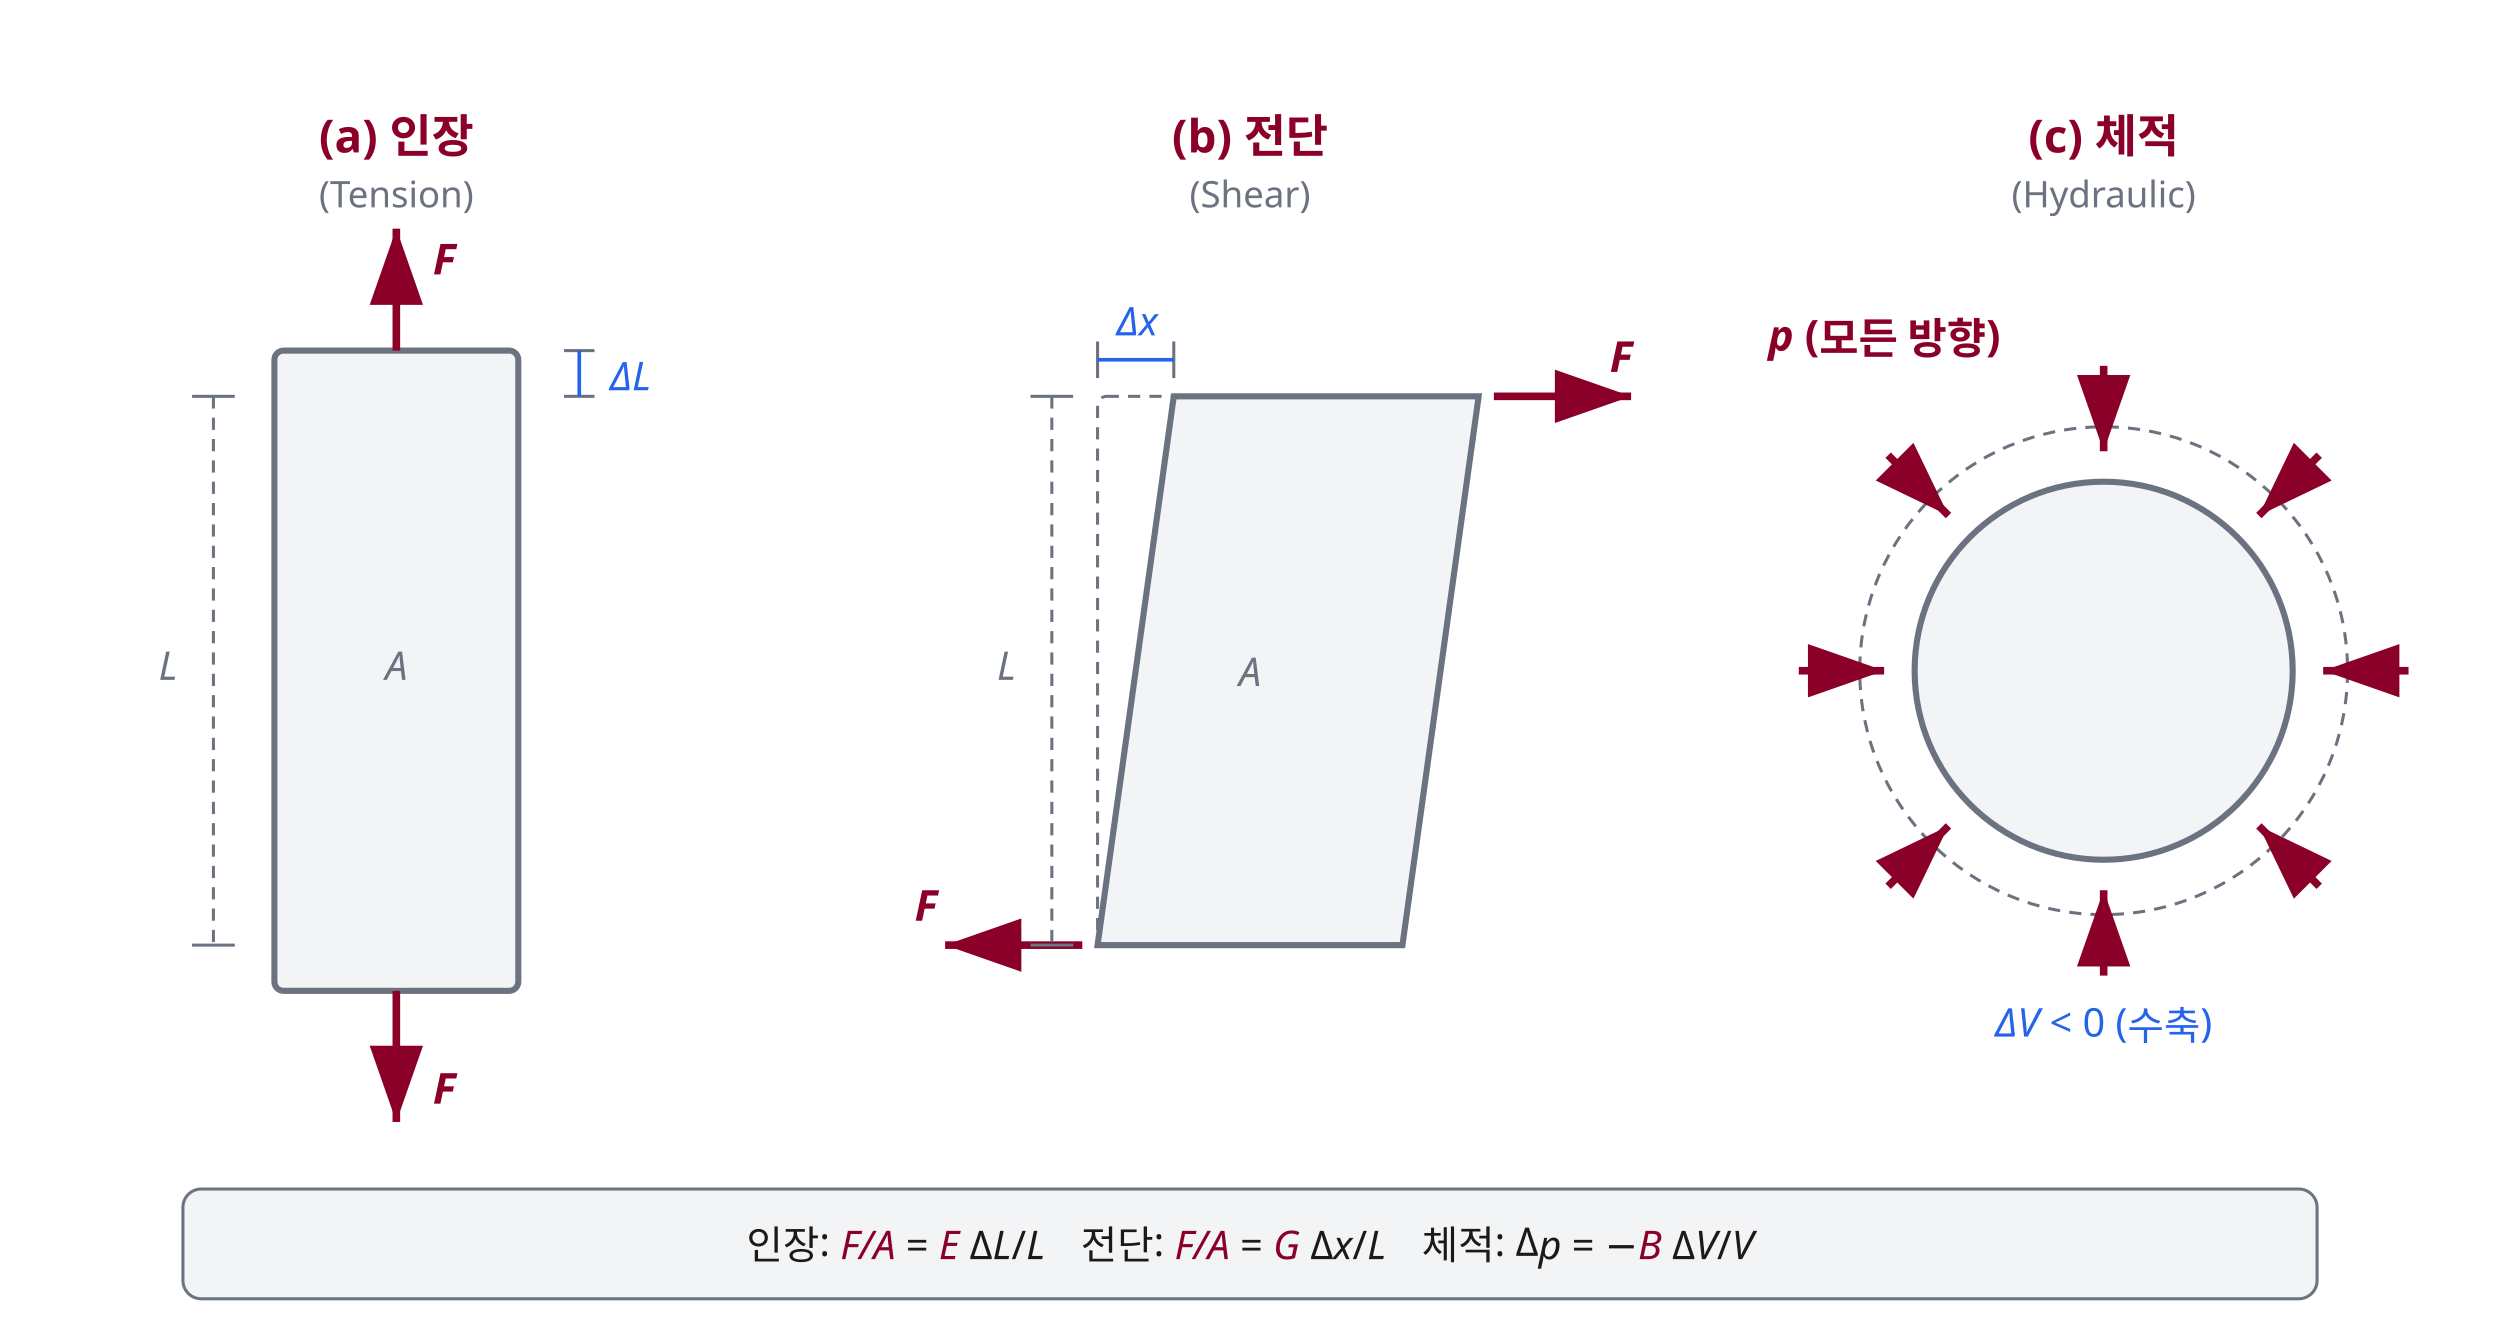
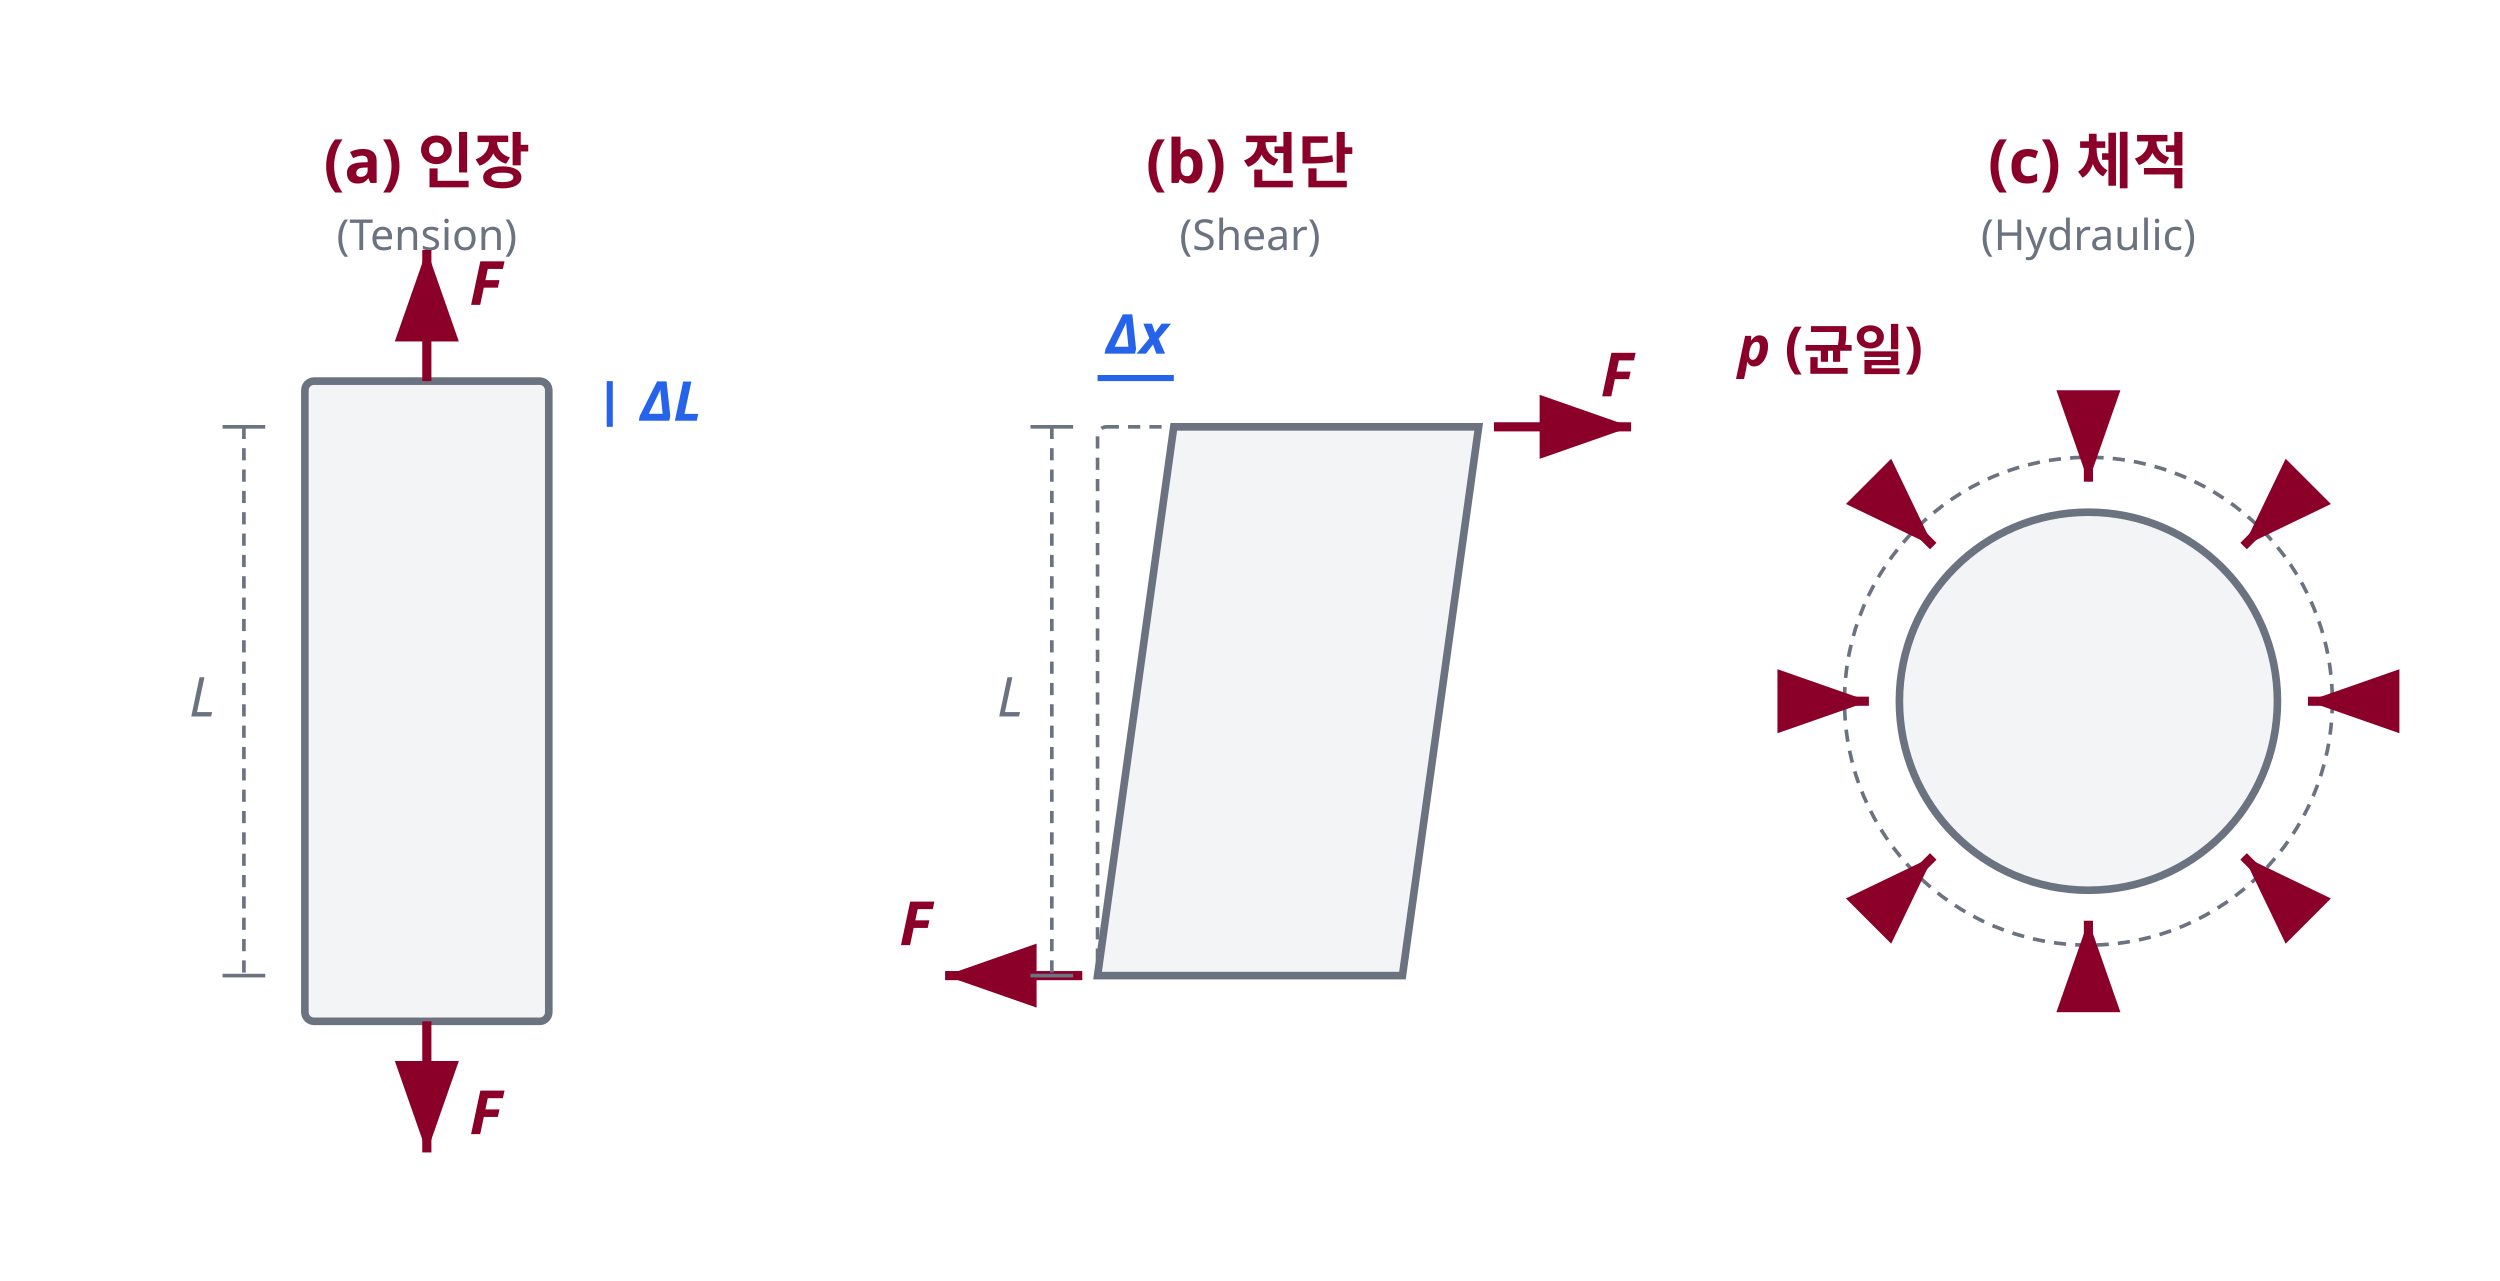
- <svg xmlns="http://www.w3.org/2000/svg" viewBox="0 0 820 440" font-family="sans-serif">
+ <svg xmlns="http://www.w3.org/2000/svg" viewBox="0 0 820 420" font-family="sans-serif">
  <defs>
    <marker id="tdR" markerWidth="10" markerHeight="7" refX="10" refY="3.5" orient="auto" fill="#8B0029">
      <polygon points="0 0, 10 3.5, 0 7" />
    </marker>
    <marker id="tdB" markerWidth="10" markerHeight="7" refX="10" refY="3.5" orient="auto" fill="#2563EB">
      <polygon points="0 0, 10 3.5, 0 7" />
    </marker>
-     <marker id="tdG" markerWidth="10" markerHeight="7" refX="10" refY="3.5" orient="auto" fill="#6B7280">
-       <polygon points="0 0, 10 3.5, 0 7" />
-     </marker>
  </defs>
-   <g transform="translate(130, 50)">
-     <text x="0" y="0" text-anchor="middle" font-size="15" font-weight="bold" fill="#8B0029">(a) 인장</text>
-     <text x="0" y="18" text-anchor="middle" font-size="12" fill="#6B7280">(Tension)</text>
-     <rect x="-40" y="80" width="80" height="180" fill="none" stroke="#6B7280" stroke-width="1" stroke-dasharray="4 3" rx="3" />
-     <rect x="-40" y="65" width="80" height="210" fill="#F3F4F6" stroke="#6B7280" stroke-width="2" rx="3" />
-     <line x1="0" y1="65" x2="0" y2="25" stroke="#8B0029" stroke-width="2.5" marker-end="url(#tdR)" />
-     <text x="12" y="40" font-size="14" font-weight="bold" font-style="italic" fill="#8B0029">F</text>
-     <line x1="0" y1="275" x2="0" y2="318" stroke="#8B0029" stroke-width="2.5" marker-end="url(#tdR)" />
-     <text x="12" y="312" font-size="14" font-weight="bold" font-style="italic" fill="#8B0029">F</text>
-     <line x1="55" y1="80" x2="65" y2="80" stroke="#6B7280" stroke-width="1" />
-     <line x1="55" y1="65" x2="65" y2="65" stroke="#6B7280" stroke-width="1" />
-     <line x1="60" y1="80" x2="60" y2="65" stroke="#2563EB" stroke-width="1.2" />
-     <text x="70" y="78" font-size="13" fill="#2563EB">
+   <g transform="translate(140, 60)">
+     <text x="0" y="0" text-anchor="middle" font-size="20" font-weight="bold" fill="#8B0029">(a) 인장</text>
+     <text x="0" y="22" text-anchor="middle" font-size="14" fill="#6B7280">(Tension)</text>
+     <rect x="-40" y="80" width="80" height="180" fill="none" stroke="#6B7280" stroke-width="1.2" stroke-dasharray="4 3" rx="3" />
+     <rect x="-40" y="65" width="80" height="210" fill="#F3F4F6" stroke="#6B7280" stroke-width="2.5" rx="3" />
+     <line x1="0" y1="65" x2="0" y2="22" stroke="#8B0029" stroke-width="3" marker-end="url(#tdR)" />
+     <text x="14" y="40" font-size="20" font-weight="bold" font-style="italic" fill="#8B0029">F</text>
+     <line x1="0" y1="275" x2="0" y2="318" stroke="#8B0029" stroke-width="3" marker-end="url(#tdR)" />
+     <text x="14" y="312" font-size="20" font-weight="bold" font-style="italic" fill="#8B0029">F</text>
+     <line x1="60" y1="80" x2="60" y2="65" stroke="#2563EB" stroke-width="2" />
+     <text x="70" y="78" font-size="18" fill="#2563EB" font-weight="bold">
      <tspan font-style="italic">ΔL</tspan>
    </text>
-     <line x1="-60" y1="80" x2="-60" y2="260" stroke="#6B7280" stroke-width="1" stroke-dasharray="4 3" />
-     <line x1="-67" y1="80" x2="-53" y2="80" stroke="#6B7280" stroke-width="1" />
-     <line x1="-67" y1="260" x2="-53" y2="260" stroke="#6B7280" stroke-width="1" />
-     <text x="-78" y="173" font-size="13" font-style="italic" fill="#6B7280">L</text>
-     <text x="0" y="173" text-anchor="middle" font-size="13" font-style="italic" fill="#6B7280">A</text>
+     <line x1="-60" y1="80" x2="-60" y2="260" stroke="#6B7280" stroke-width="1.2" stroke-dasharray="4 3" />
+     <line x1="-67" y1="80" x2="-53" y2="80" stroke="#6B7280" stroke-width="1.2" />
+     <line x1="-67" y1="260" x2="-53" y2="260" stroke="#6B7280" stroke-width="1.2" />
+     <text x="-78" y="175" font-size="18" font-style="italic" fill="#6B7280">L</text>
  </g>
-   <g transform="translate(410, 50)">
-     <text x="0" y="0" text-anchor="middle" font-size="15" font-weight="bold" fill="#8B0029">(b) 전단</text>
-     <text x="0" y="18" text-anchor="middle" font-size="12" fill="#6B7280">(Shear)</text>
-     <rect x="-50" y="80" width="100" height="180" fill="none" stroke="#6B7280" stroke-width="1" stroke-dasharray="4 3" rx="3" />
-     <path d="M -25,80 L 75,80 L 50,260 L -50,260 Z" fill="#F3F4F6" stroke="#6B7280" stroke-width="2" />
-     <line x1="80" y1="80" x2="125" y2="80" stroke="#8B0029" stroke-width="2.5" marker-end="url(#tdR)" />
-     <text x="118" y="72" font-size="14" font-weight="bold" font-style="italic" fill="#8B0029">F</text>
-     <line x1="-55" y1="260" x2="-100" y2="260" stroke="#8B0029" stroke-width="2.5" marker-end="url(#tdR)" />
-     <text x="-110" y="252" font-size="14" font-weight="bold" font-style="italic" fill="#8B0029">F</text>
-     <line x1="-50" y1="62" x2="-50" y2="74" stroke="#6B7280" stroke-width="1" />
-     <line x1="-25" y1="62" x2="-25" y2="74" stroke="#6B7280" stroke-width="1" />
-     <line x1="-50" y1="68" x2="-25" y2="68" stroke="#2563EB" stroke-width="1.2" />
-     <text x="-37" y="60" text-anchor="middle" font-size="13" fill="#2563EB">
+   <g transform="translate(410, 60)">
+     <text x="0" y="0" text-anchor="middle" font-size="20" font-weight="bold" fill="#8B0029">(b) 전단</text>
+     <text x="0" y="22" text-anchor="middle" font-size="14" fill="#6B7280">(Shear)</text>
+     <rect x="-50" y="80" width="100" height="180" fill="none" stroke="#6B7280" stroke-width="1.2" stroke-dasharray="4 3" rx="3" />
+     <path d="M -25,80 L 75,80 L 50,260 L -50,260 Z" fill="#F3F4F6" stroke="#6B7280" stroke-width="2.5" />
+     <line x1="80" y1="80" x2="125" y2="80" stroke="#8B0029" stroke-width="3" marker-end="url(#tdR)" />
+     <text x="115" y="70" font-size="20" font-weight="bold" font-style="italic" fill="#8B0029">F</text>
+     <line x1="-55" y1="260" x2="-100" y2="260" stroke="#8B0029" stroke-width="3" marker-end="url(#tdR)" />
+     <text x="-115" y="250" font-size="20" font-weight="bold" font-style="italic" fill="#8B0029">F</text>
+     <line x1="-50" y1="64" x2="-25" y2="64" stroke="#2563EB" stroke-width="2" />
+     <text x="-37" y="56" text-anchor="middle" font-size="18" fill="#2563EB" font-weight="bold">
      <tspan font-style="italic">Δx</tspan>
    </text>
-     <line x1="-65" y1="80" x2="-65" y2="260" stroke="#6B7280" stroke-width="1" stroke-dasharray="4 3" />
-     <line x1="-72" y1="80" x2="-58" y2="80" stroke="#6B7280" stroke-width="1" />
-     <line x1="-72" y1="260" x2="-58" y2="260" stroke="#6B7280" stroke-width="1" />
-     <text x="-83" y="173" font-size="13" font-style="italic" fill="#6B7280">L</text>
-     <text x="0" y="175" text-anchor="middle" font-size="13" font-style="italic" fill="#6B7280">A</text>
+     <line x1="-65" y1="80" x2="-65" y2="260" stroke="#6B7280" stroke-width="1.2" stroke-dasharray="4 3" />
+     <line x1="-72" y1="80" x2="-58" y2="80" stroke="#6B7280" stroke-width="1.2" />
+     <line x1="-72" y1="260" x2="-58" y2="260" stroke="#6B7280" stroke-width="1.2" />
+     <text x="-83" y="175" font-size="18" font-style="italic" fill="#6B7280">L</text>
  </g>
-   <g transform="translate(690, 50)">
-     <text x="0" y="0" text-anchor="middle" font-size="15" font-weight="bold" fill="#8B0029">(c) 체적</text>
-     <text x="0" y="18" text-anchor="middle" font-size="12" fill="#6B7280">(Hydraulic)</text>
-     <circle cx="0" cy="170" r="80" fill="none" stroke="#6B7280" stroke-width="1" stroke-dasharray="4 3" />
-     <circle cx="0" cy="170" r="62" fill="#F3F4F6" stroke="#6B7280" stroke-width="2" />
-     <line x1="100" y1="170" x2="72" y2="170" stroke="#8B0029" stroke-width="2.5" marker-end="url(#tdR)" />
-     <line x1="70.7" y1="99.3" x2="50.9" y2="119.1" stroke="#8B0029" stroke-width="2.5" marker-end="url(#tdR)" />
-     <line x1="0" y1="70" x2="0" y2="98" stroke="#8B0029" stroke-width="2.5" marker-end="url(#tdR)" />
-     <line x1="-70.7" y1="99.3" x2="-50.9" y2="119.1" stroke="#8B0029" stroke-width="2.5" marker-end="url(#tdR)" />
-     <line x1="-100" y1="170" x2="-72" y2="170" stroke="#8B0029" stroke-width="2.5" marker-end="url(#tdR)" />
-     <line x1="-70.7" y1="240.7" x2="-50.9" y2="220.9" stroke="#8B0029" stroke-width="2.5" marker-end="url(#tdR)" />
-     <line x1="0" y1="270" x2="0" y2="242" stroke="#8B0029" stroke-width="2.5" marker-end="url(#tdR)" />
-     <line x1="70.7" y1="240.7" x2="50.9" y2="220.9" stroke="#8B0029" stroke-width="2.5" marker-end="url(#tdR)" />
-     <text x="-110" y="65" font-size="14" fill="#8B0029" font-weight="bold">
-       <tspan font-style="italic">p</tspan> (모든 방향)
-     </text>
-     <text x="0" y="290" text-anchor="middle" font-size="13" fill="#2563EB">
-       <tspan font-style="italic">ΔV</tspan> &lt; 0 (수축)
+   <g transform="translate(685, 60)">
+     <text x="0" y="0" text-anchor="middle" font-size="20" font-weight="bold" fill="#8B0029">(c) 체적</text>
+     <text x="0" y="22" text-anchor="middle" font-size="14" fill="#6B7280">(Hydraulic)</text>
+     <circle cx="0" cy="170" r="80" fill="none" stroke="#6B7280" stroke-width="1.2" stroke-dasharray="4 3" />
+     <circle cx="0" cy="170" r="62" fill="#F3F4F6" stroke="#6B7280" stroke-width="2.5" />
+     <line x1="100" y1="170" x2="72" y2="170" stroke="#8B0029" stroke-width="3" marker-end="url(#tdR)" />
+     <line x1="70.7" y1="99.3" x2="50.9" y2="119.1" stroke="#8B0029" stroke-width="3" marker-end="url(#tdR)" />
+     <line x1="0" y1="70" x2="0" y2="98" stroke="#8B0029" stroke-width="3" marker-end="url(#tdR)" />
+     <line x1="-70.7" y1="99.3" x2="-50.9" y2="119.1" stroke="#8B0029" stroke-width="3" marker-end="url(#tdR)" />
+     <line x1="-100" y1="170" x2="-72" y2="170" stroke="#8B0029" stroke-width="3" marker-end="url(#tdR)" />
+     <line x1="-70.7" y1="240.7" x2="-50.9" y2="220.9" stroke="#8B0029" stroke-width="3" marker-end="url(#tdR)" />
+     <line x1="0" y1="270" x2="0" y2="242" stroke="#8B0029" stroke-width="3" marker-end="url(#tdR)" />
+     <line x1="70.7" y1="240.7" x2="50.9" y2="220.9" stroke="#8B0029" stroke-width="3" marker-end="url(#tdR)" />
+     <text x="-115" y="60" font-size="18" fill="#8B0029" font-weight="bold">
+       <tspan font-style="italic">p</tspan> (균일)
    </text>
  </g>
-   <rect x="60" y="390" width="700" height="36" rx="6" fill="#F3F4F6" stroke="#6B7280" stroke-width="1" />
-   <text x="410" y="413" text-anchor="middle" font-size="13" fill="#1a1a1a">
-     인장: <tspan font-style="italic" fill="#8B0029">F/A</tspan> = <tspan font-style="italic" fill="#8B0029">E</tspan> Δ<tspan font-style="italic">L</tspan>/<tspan font-style="italic">L</tspan>    전단: <tspan font-style="italic" fill="#8B0029">F/A</tspan> = <tspan font-style="italic" fill="#8B0029">G</tspan> Δ<tspan font-style="italic">x</tspan>/<tspan font-style="italic">L</tspan>    체적: Δ<tspan font-style="italic">p</tspan> = −<tspan font-style="italic" fill="#8B0029">B</tspan> Δ<tspan font-style="italic">V</tspan>/<tspan font-style="italic">V</tspan>
-   </text>
</svg>
